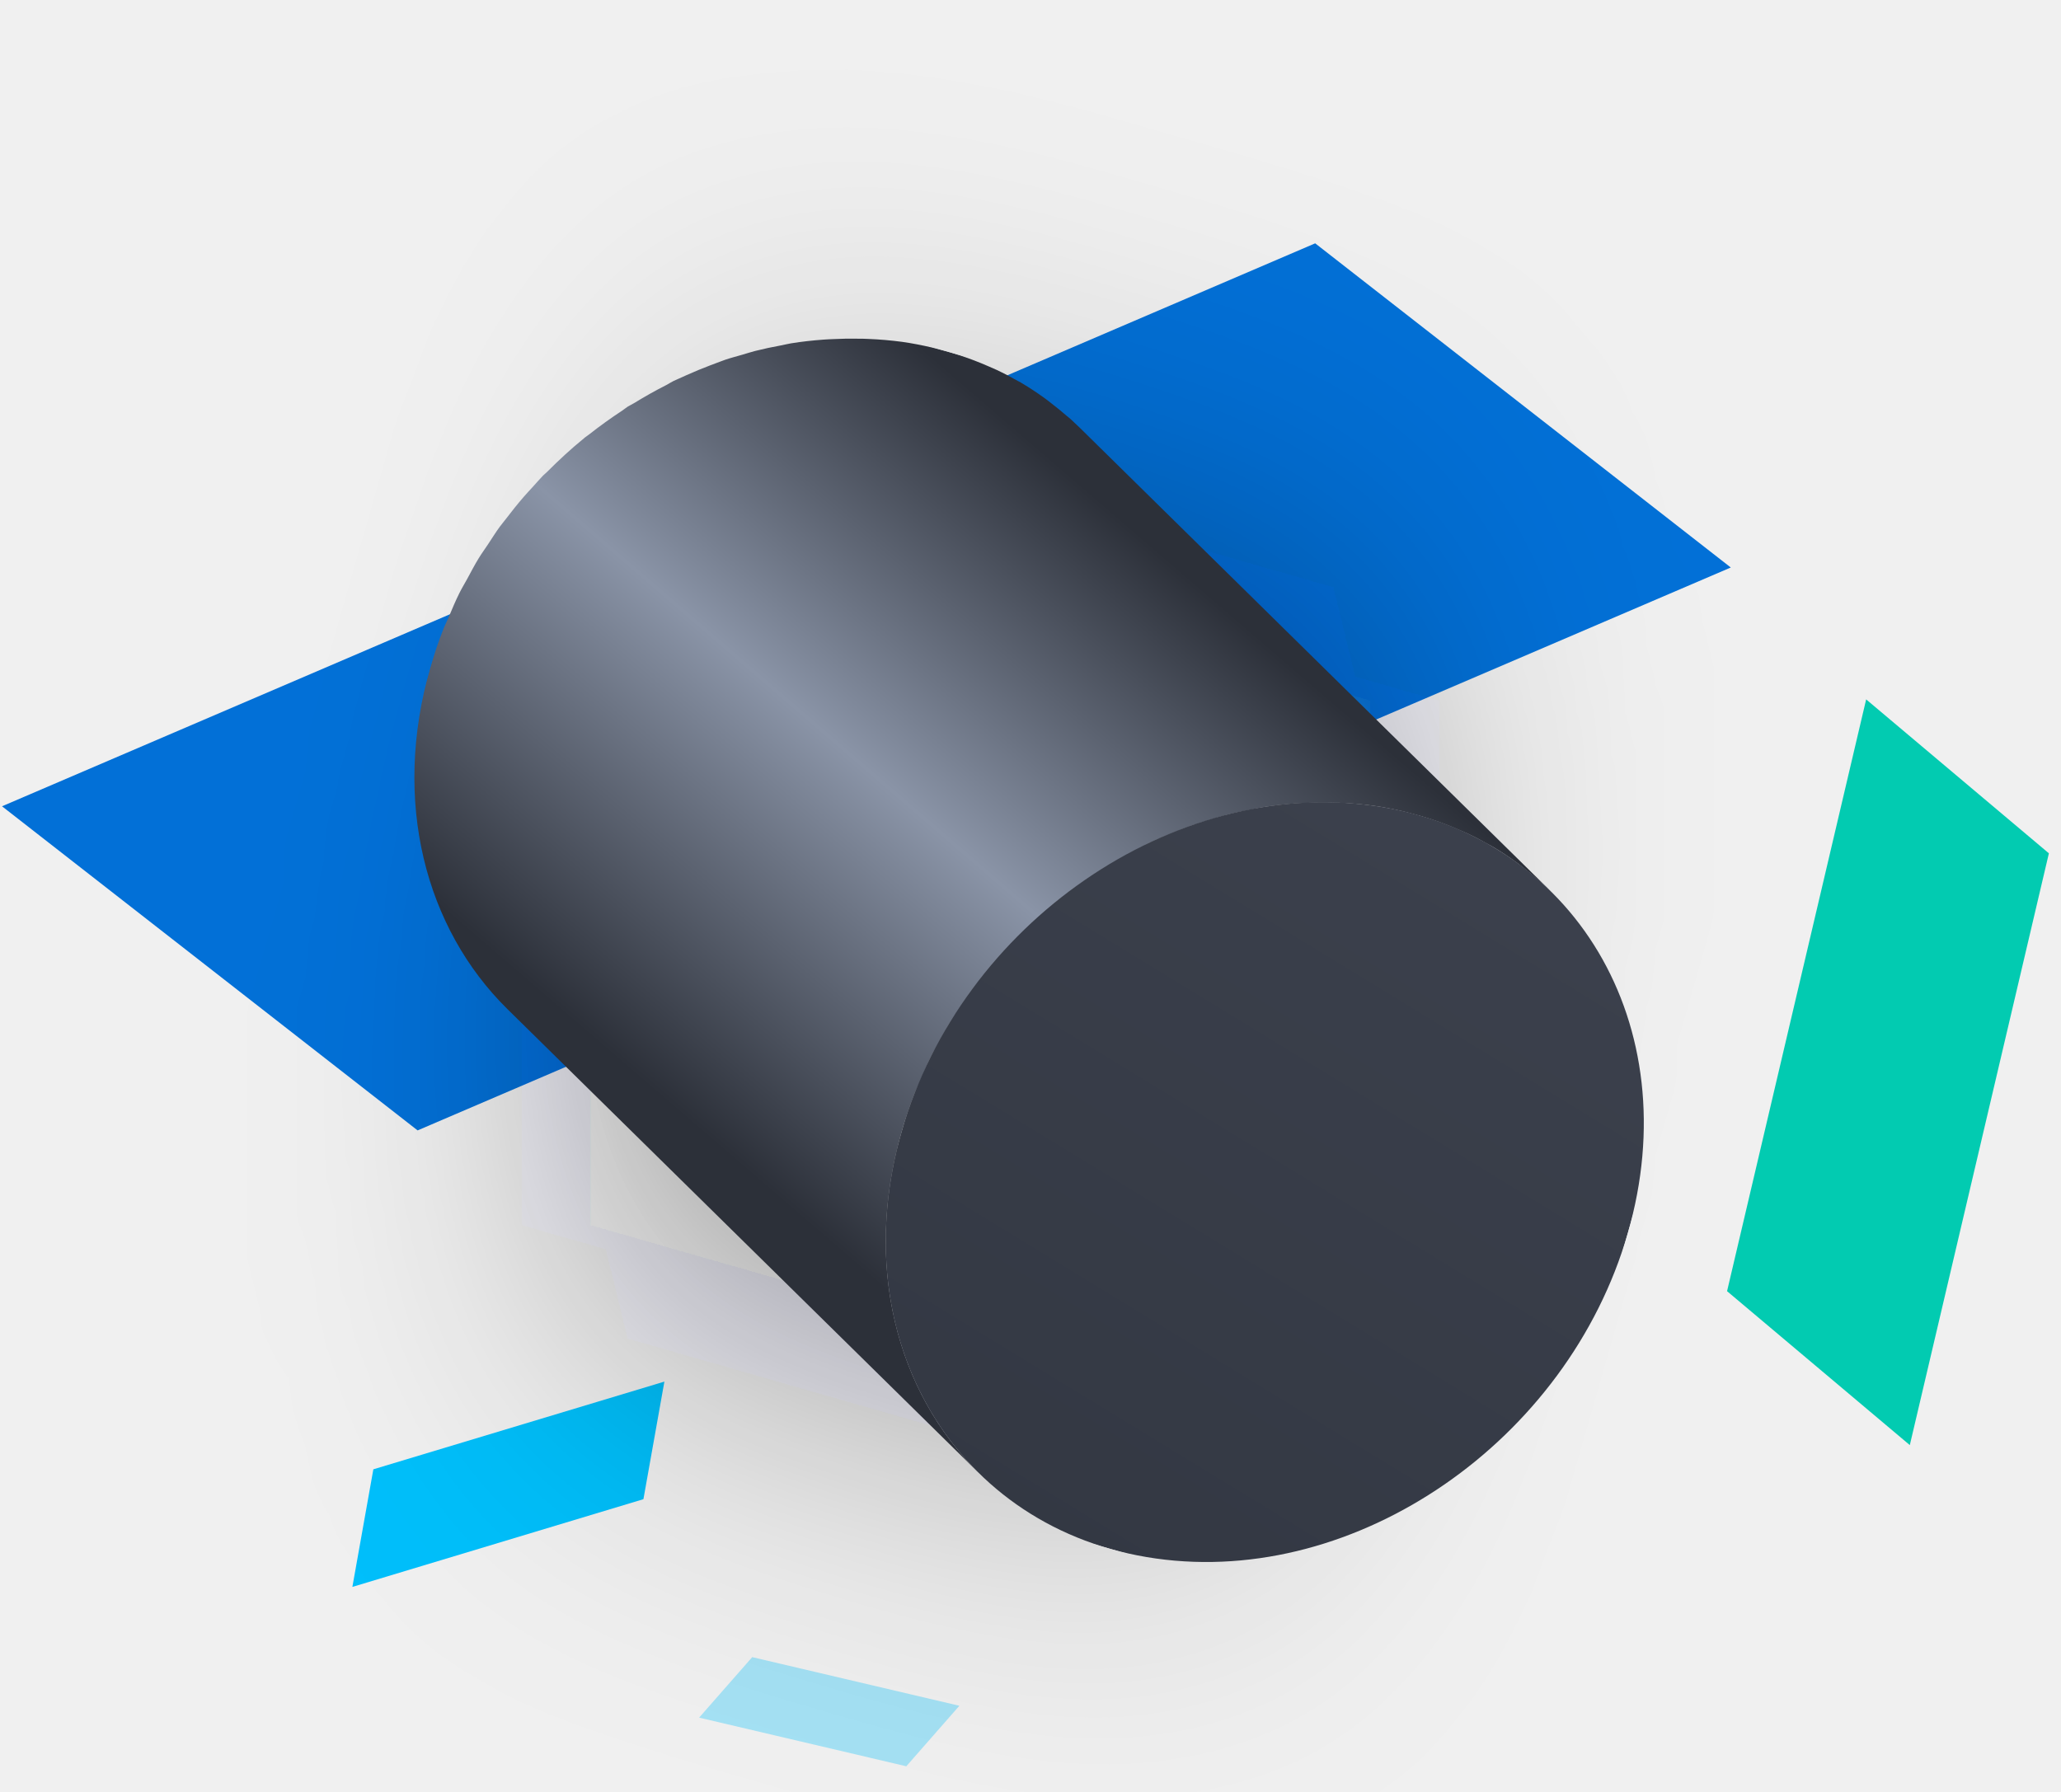
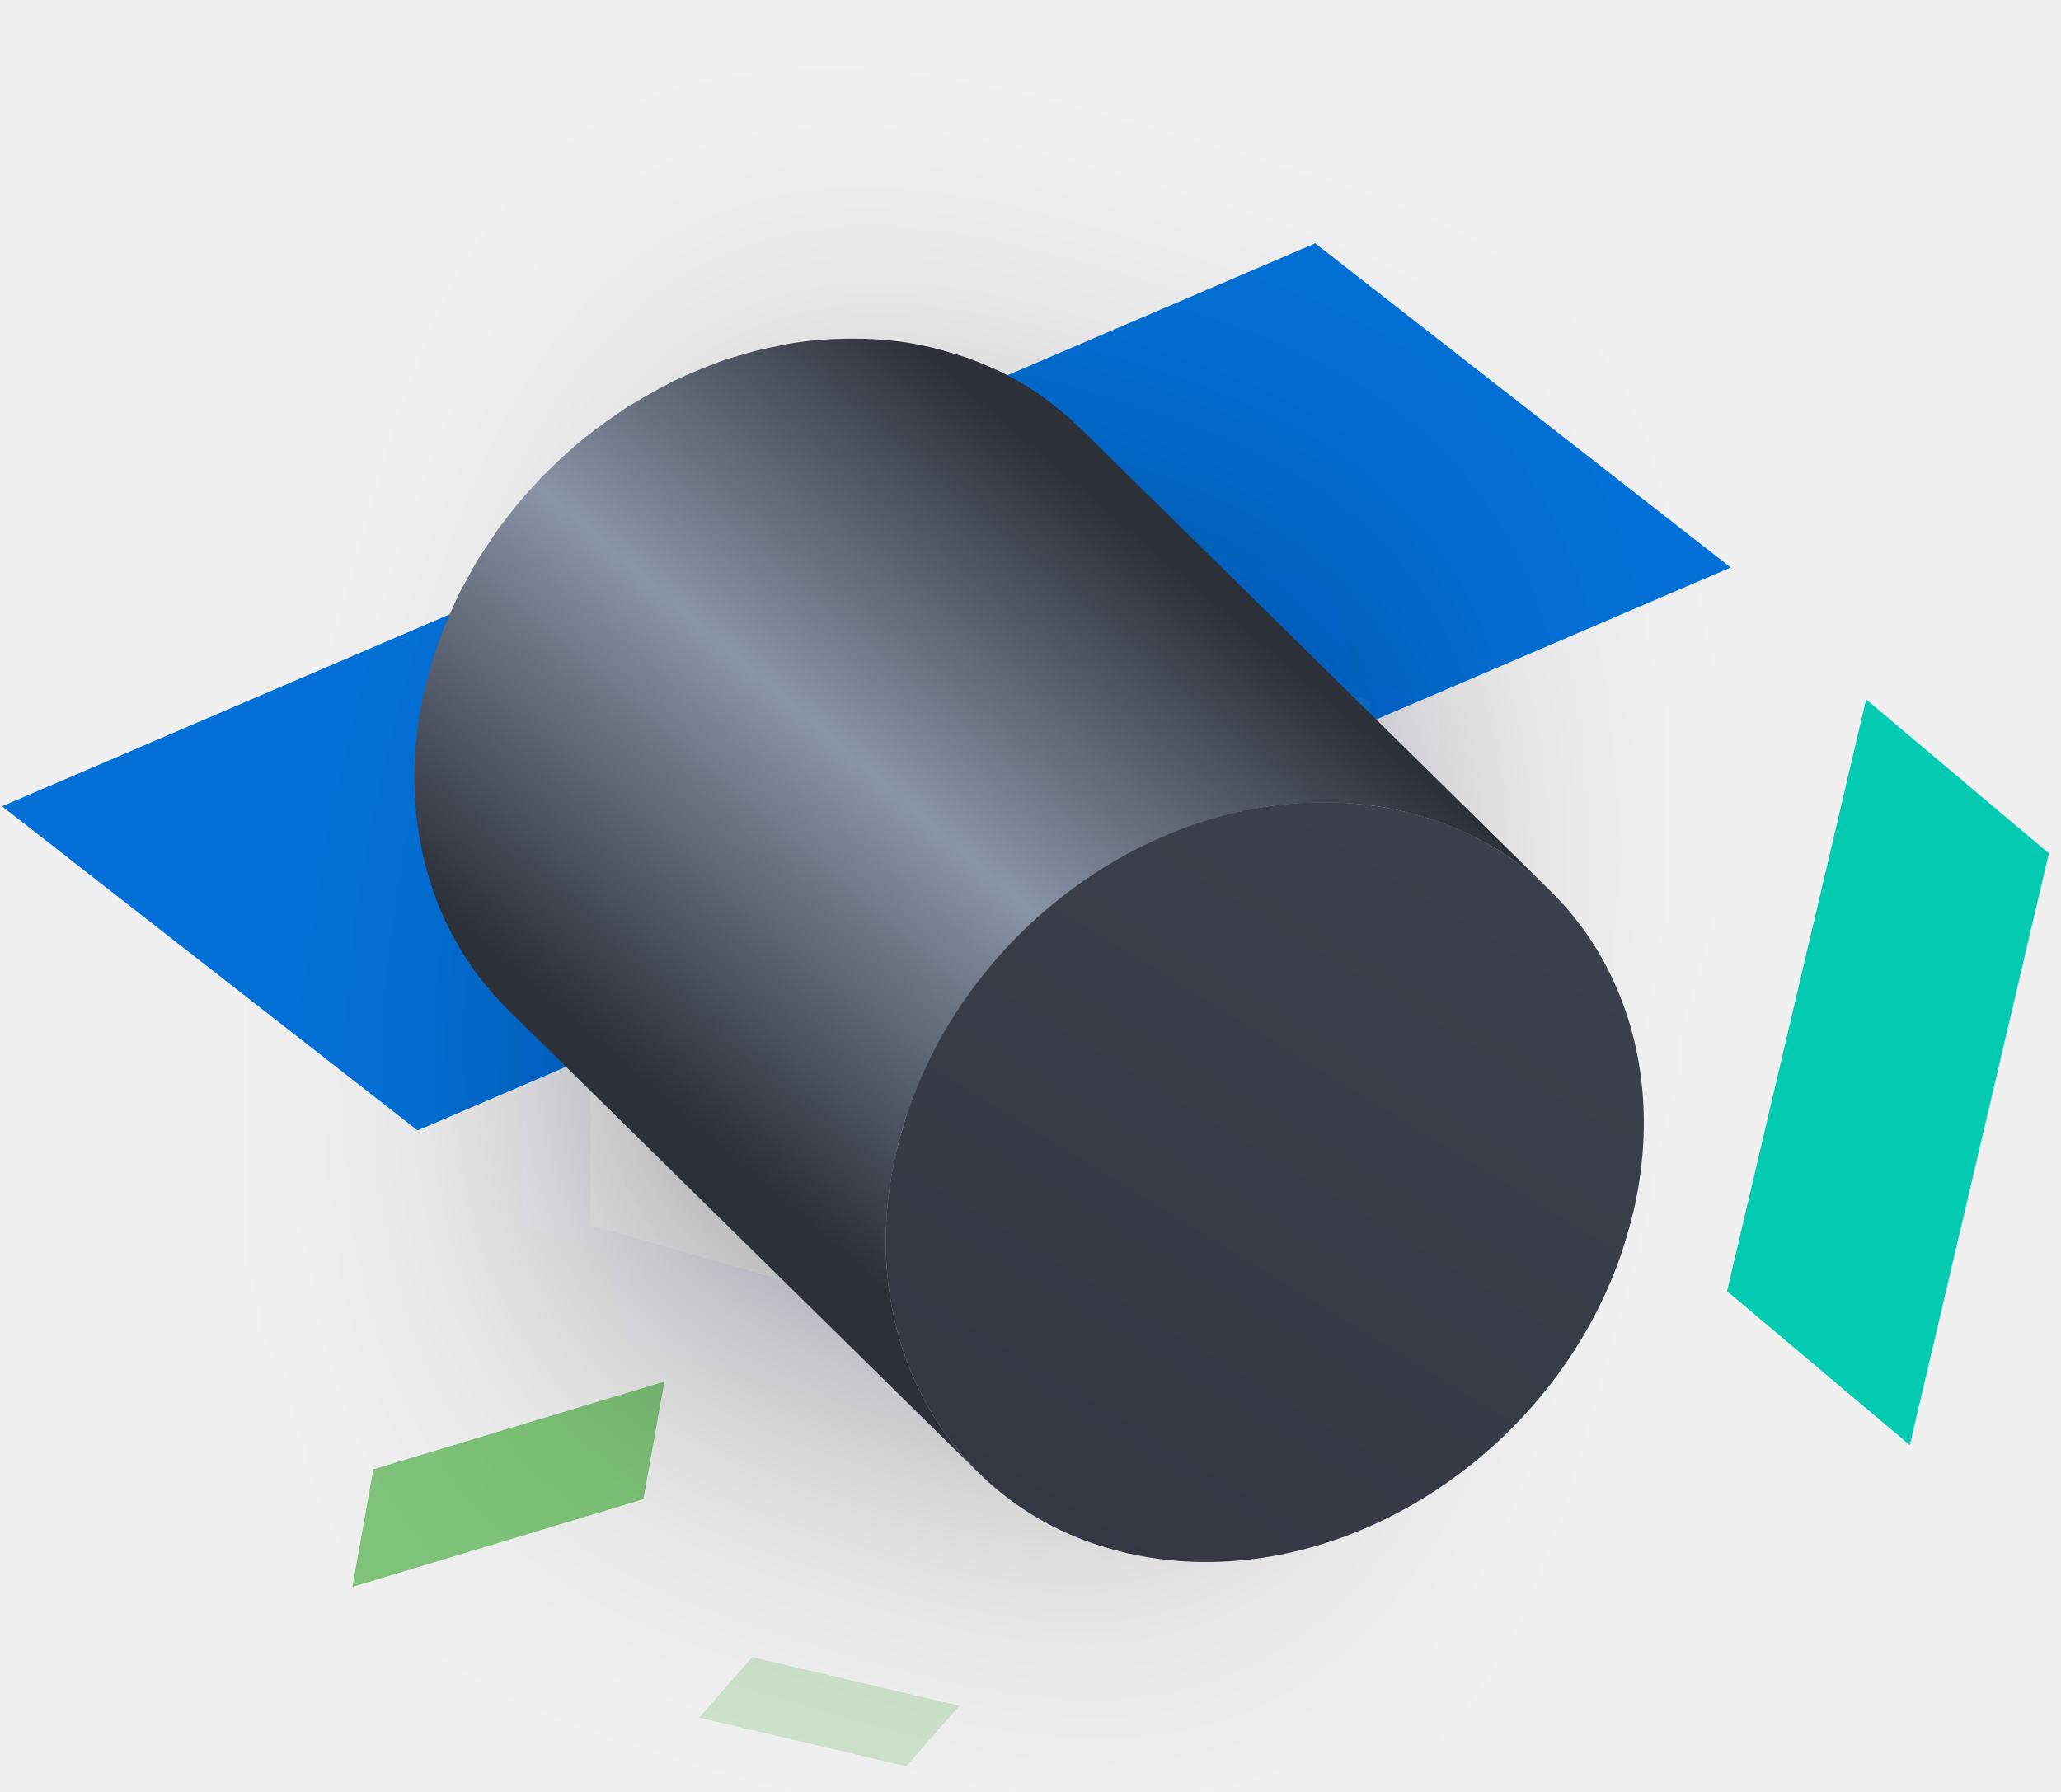
<svg xmlns="http://www.w3.org/2000/svg" xmlns:xlink="http://www.w3.org/1999/xlink" width="115" height="100">
  <defs>
    <filter x="-90%" y="-90%" width="280%" height="280%" filterUnits="objectBoundingBox" id="a">
      <feGaussianBlur stdDeviation="12" in="SourceGraphic" />
    </filter>
    <path id="b" d="M0 .856h63.533v59.675H0z" />
    <linearGradient x1="56.146%" y1="10.87%" x2="25.695%" y2="72.649%" id="c">
      <stop stop-color="#2C3039" offset="0%" />
      <stop stop-color="#8A94A7" offset="48.131%" />
      <stop stop-color="#2C3039" offset="100%" />
    </linearGradient>
    <path id="e" d="M.062.344h40.511v44.1H.062z" />
    <linearGradient x1="49.892%" y1=".428%" x2="24.856%" y2="100%" id="f">
      <stop stop-color="#3B404C" offset="0%" />
      <stop stop-color="#333843" offset="100%" />
    </linearGradient>
  </defs>
  <g fill="none" fill-rule="evenodd">
    <path fill="#0270D7" d="M23.302 63.083L.112 44.995l73.273-31.416 23.19 18.091z" />
-     <path fill="#00BFFB" d="M35.902 83.663l1.17-6.562-16.24 4.895-1.17 6.563z" />
-     <path fill-opacity=".32" fill="#00BFFB" d="M41.972 92.478l-2.962 3.376 11.56 2.714 2.961-3.376z" />
+     <path fill="#7EC479" d="M35.902 83.663l1.17-6.562-16.24 4.895-1.17 6.563z" />
+     <path fill-opacity=".32" fill="#7EC479" d="M41.972 92.478l-2.962 3.376 11.56 2.714 2.961-3.376z" />
    <path fill-opacity=".48" fill="#1D2026" filter="url(#a)" d="M36.056 33.707h40v40h-40z" transform="rotate(16 55.276 48.942)" />
    <g transform="rotate(16 -28.89 116.929)">
      <mask id="d" fill="#fff">
        <use xlink:href="#b" />
      </mask>
      <path d="M32.628 40.394c.06-.485.116-.972.204-1.45.055-.295.135-.583.2-.874.096-.427.181-.856.296-1.276.084-.303.192-.596.286-.894.128-.401.246-.808.393-1.202.05-.141.113-.275.169-.414.195-.5.4-.997.624-1.483.103-.22.214-.434.322-.65a28.007 28.007 0 0 1 2.005-3.412c.07-.1.15-.192.219-.29.448-.622.922-1.222 1.418-1.801.172-.198.347-.391.523-.584.464-.508.946-.993 1.444-1.46.175-.162.343-.334.522-.493.13-.113.263-.22.392-.332.374-.315.757-.618 1.147-.91.146-.11.291-.22.44-.325.356-.254.723-.49 1.093-.723.212-.134.42-.276.637-.402.428-.252.868-.48 1.311-.702.157-.08.307-.169.465-.244a22.326 22.326 0 0 1 1.727-.721c.162-.06.326-.111.49-.168.45-.155.905-.293 1.366-.417.178-.047.354-.097.532-.14a20.012 20.012 0 0 1 1.862-.362c.564-.08 1.122-.126 1.675-.155.175-.01.347-.008.52-.013.382-.008.76-.008 1.134.005a17.935 17.935 0 0 1 1.654.144c.174.022.347.042.518.07.44.071.874.161 1.301.266.075.019.154.03.229.05.508.132 1.003.29 1.49.467.143.05.28.11.42.166.347.136.691.282 1.025.44.288.135.575.268.852.419L31.118 2.89a18.16 18.16 0 0 0-.619-.319c-.075-.038-.156-.065-.233-.1-.337-.16-.68-.305-1.028-.442-.14-.055-.276-.115-.417-.165-.49-.176-.985-.335-1.493-.466l-.03-.01c-.063-.016-.13-.024-.192-.04-.43-.105-.865-.195-1.307-.267-.17-.027-.344-.047-.518-.07a17.934 17.934 0 0 0-1.654-.144 17.699 17.699 0 0 0-1.133-.004c-.174.004-.346.003-.52.012-.554.03-1.112.076-1.678.155a20.56 20.56 0 0 0-1.86.364c-.178.04-.355.09-.532.139-.46.122-.917.262-1.368.417-.162.055-.326.106-.488.168-.566.209-1.126.436-1.674.694l-.054.027c-.155.074-.304.162-.458.24a22.56 22.56 0 0 0-1.318.705c-.215.127-.421.268-.633.401-.276.174-.558.338-.826.524-.093.064-.181.135-.272.2-.148.106-.293.217-.438.325-.39.291-.77.594-1.145.91-.132.112-.264.219-.394.333-.065.058-.136.11-.2.169-.113.102-.21.22-.32.324-.5.465-.982.952-1.445 1.46-.097.106-.208.197-.303.304-.079.09-.143.19-.22.281a26.06 26.06 0 0 0-1.42 1.8c-.057.08-.125.152-.182.233-.013.018-.023.038-.036.057-.529.758-1.01 1.553-1.459 2.366-.047.087-.108.167-.156.253-.138.26-.26.528-.391.792-.107.217-.218.43-.32.65-.225.485-.43.98-.625 1.481-.054.14-.118.276-.17.417l-.029.07c-.135.368-.242.749-.361 1.126-.094.3-.204.594-.287.899-.119.425-.204.859-.3 1.29-.065.287-.143.57-.197.86-.09.484-.145.974-.205 1.463-.03.247-.08.488-.102.734-.07.74-.107 1.485-.108 2.233-.014 7.778 3.736 14.079 9.395 17.158L41.813 60.53c-5.66-3.08-9.41-9.38-9.395-17.156.001-.75.037-1.495.107-2.235.024-.25.072-.496.103-.746" fill="url(#c)" mask="url(#d)" />
    </g>
    <g transform="rotate(16 -109.581 222.973)">
      <mask id="g" fill="#fff">
        <use xlink:href="#e" />
      </mask>
      <path d="M20.358.531C31.545-1.04 40.595 7.473 40.574 19.548c-.023 12.075-9.11 23.137-20.297 24.71C9.09 45.83.04 37.316.062 25.24.084 13.166 9.172 2.103 20.358.531" fill="url(#f)" mask="url(#g)" />
    </g>
    <path fill="#02CBB1" d="M114.324 47.62l-10.196-8.59-7.761 33.025 10.197 8.59z" />
  </g>
</svg>
